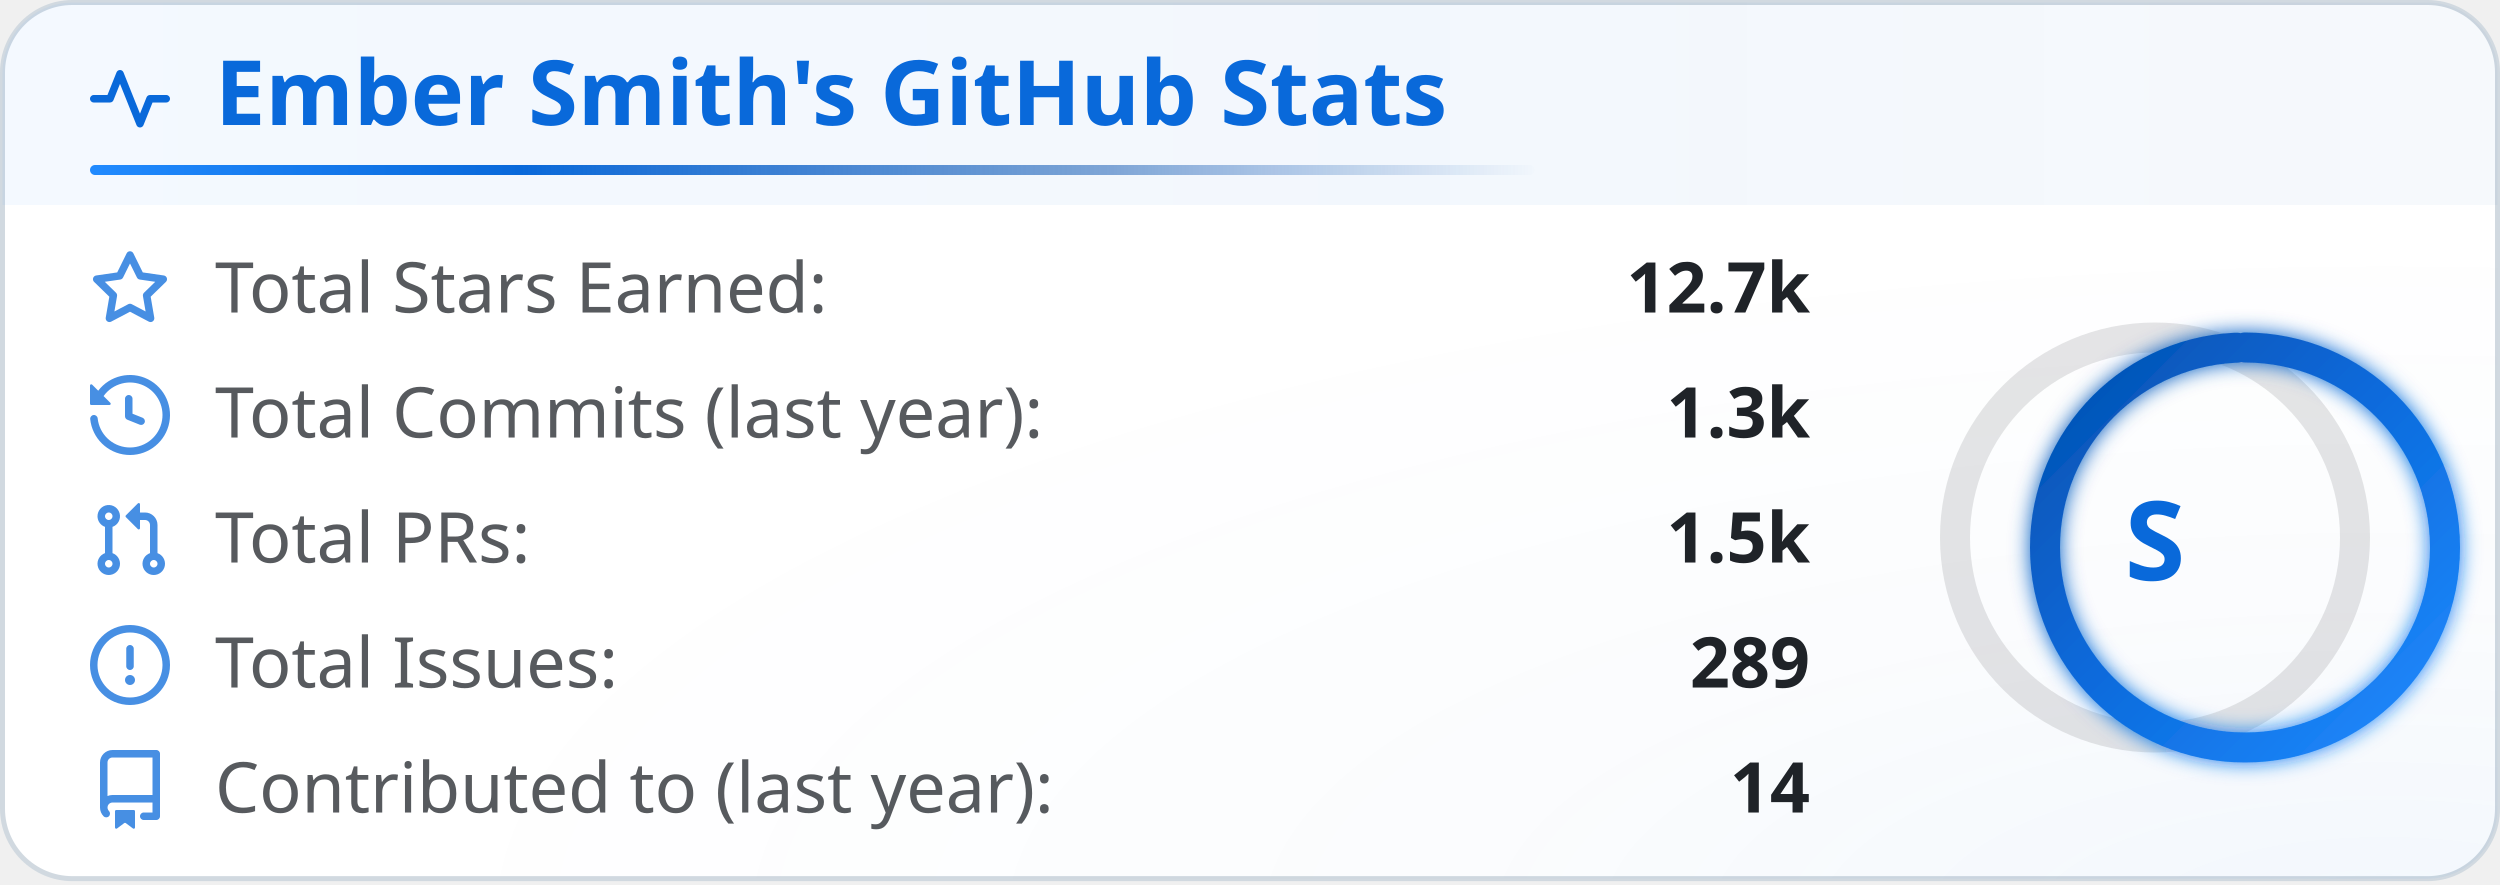
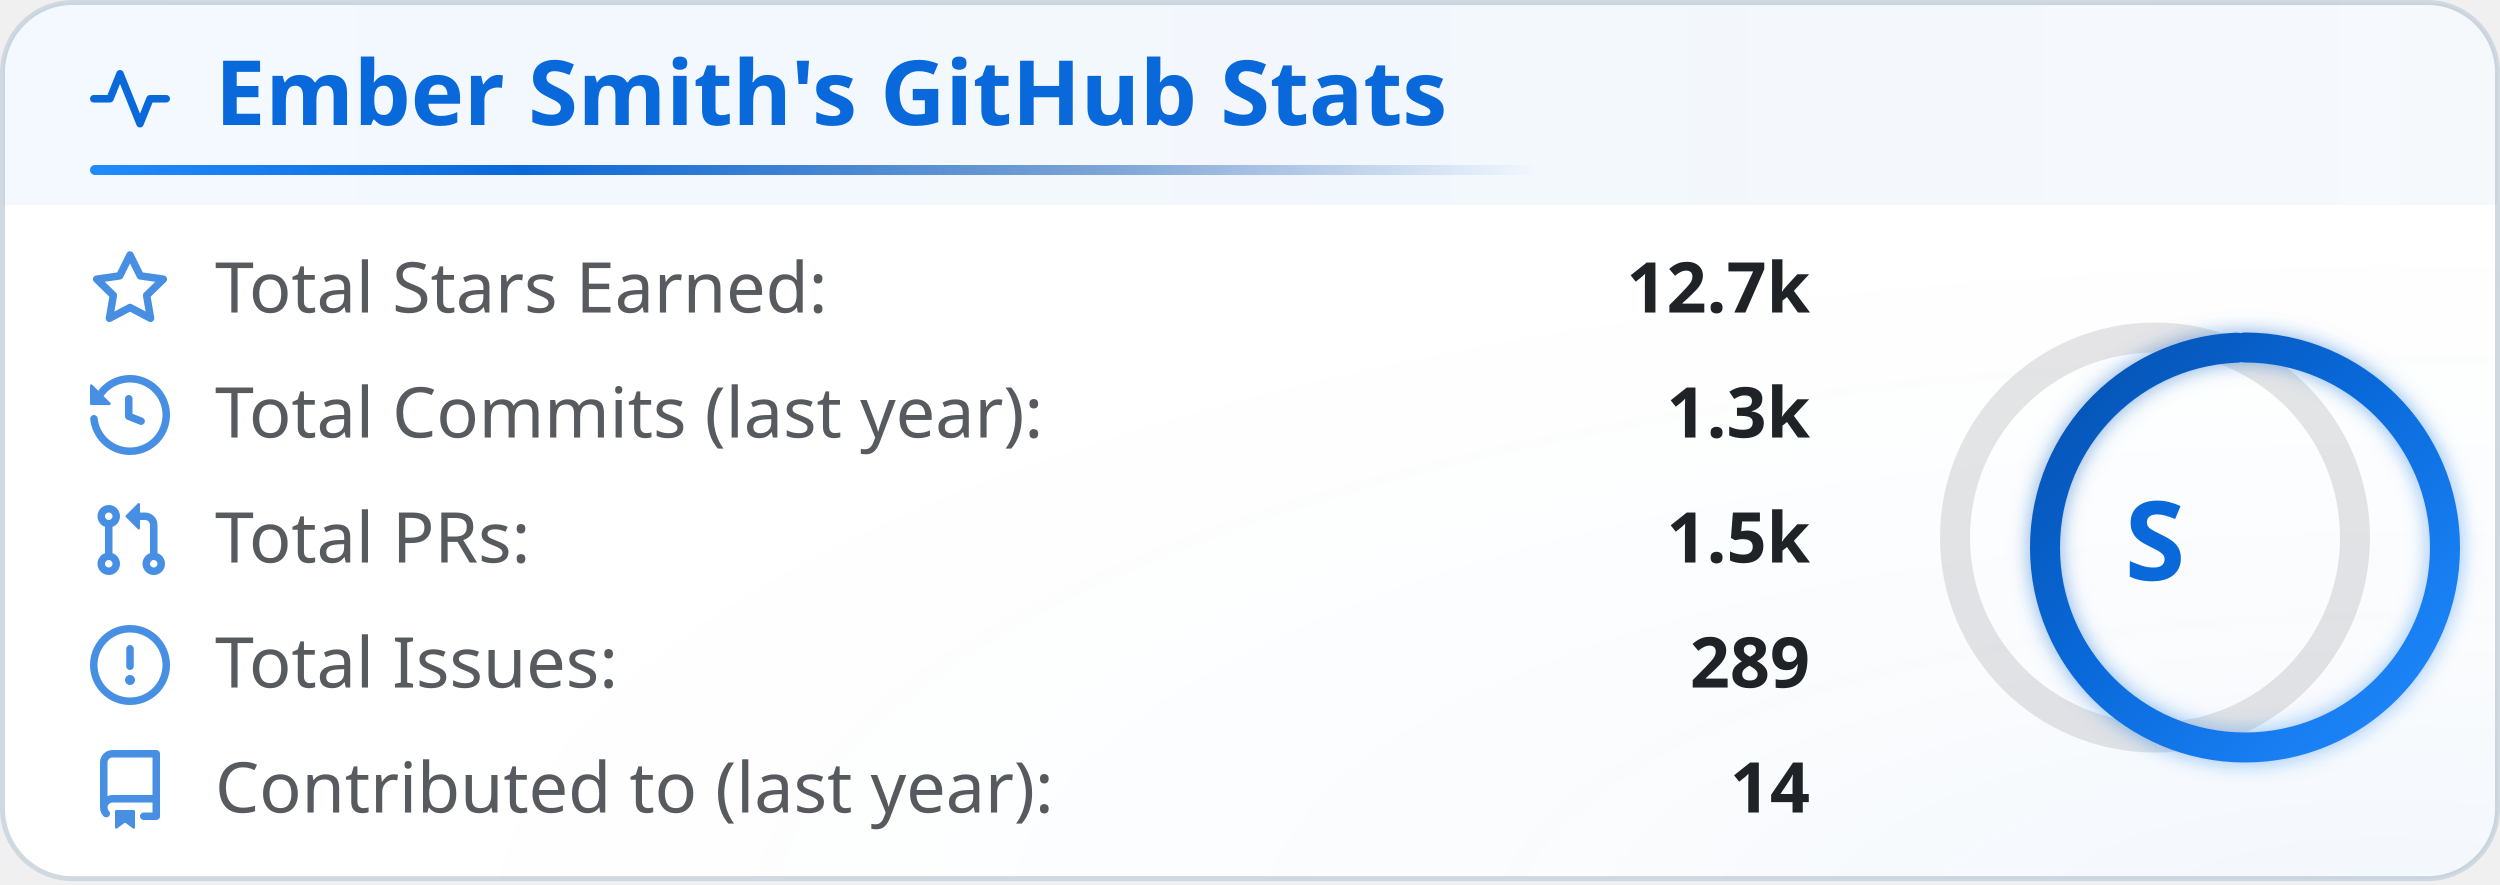
<svg xmlns="http://www.w3.org/2000/svg" width="500" height="177" viewBox="0 0 500 177" fill="none" role="img" aria-labelledby="title-id desc-id">
  <style>
    .header {
      font: 600 18px 'Segoe UI', Ubuntu, "Helvetica Neue", Sans-Serif;
      fill: #0969da;
      animation: fadeInAnimation 0.8s ease-in-out backwards;
    }
    /* The icon reads against the title rather than with it, so it keeps its own color. */
    .title-icon {
      fill: #0969da;
      animation: fadeInAnimation 0.8s ease-in-out backwards;
    }
    .title-accent {
      transform-box: fill-box;
      transform-origin: left center;
      animation: trailAnimation 0.9s cubic-bezier(0.2, 0.7, 0.2, 1) 0.2s backwards;
    }
    @supports(-moz-appearance: auto) {
      /* Selector detects Firefox */
      .header {
        font-size: 15.5px;
      }
    }
    .stat {
      font: 400 14px 'Segoe UI', Ubuntu, "Helvetica Neue", Sans-Serif;
      fill: #1f2328;
      font-variant-numeric: tabular-nums;
    }
    @supports(-moz-appearance: auto) {
      /* Selector detects Firefox */
      .stat {
        font-size: 12px;
      }
    }
    .stagger {
      animation: fadeInAnimation 0.3s ease-in-out backwards;
    }
    .rank-text {
      font: 700 22px 'Segoe UI', Ubuntu, "Helvetica Neue", Sans-Serif;
      fill: #0969da;
      transform: translate(-5px, 5px);
      animation: scaleInAnimation 0.3s ease-in-out backwards;
    }
    .rank-percentile-header {
      font-size: 14px;
    }
    .rank-percentile-text {
      font-size: 16px;
    }
    /* Labels recede so that the values read first. */
    .not_bold {
      font-weight: 400;
      opacity: 0.75;
    }
    .bold {
      font-weight: 600;
    }
    .icon {
      fill: #0969da;
      opacity: 0.75;
      display: block;
    }
    .rank-circle-rim {
      stroke: #1f2328;
      fill: none;
      stroke-width: 6;
      opacity: 0.12;
    }
    .rank-circle {
      stroke: url(#heat-ring);
      stroke-dasharray: 251.327;
      fill: none;
      stroke-width: 6;
      stroke-linecap: round;
      opacity: 1;
      transform-origin: -10px 8px;
      transform: rotate(-90deg);
      stroke-dashoffset: 1.612;
      animation: rankAnimation 0.8s backwards ease-in-out;
    }
    @keyframes rankAnimation {
      from {
        stroke-dashoffset: 251.327;
      }
      to {
        stroke-dashoffset: 1.612;
      }
    }
    /* A spark burns out at the top of its rise, so its resting frame is unlit. */
    .spark {
      fill: #218bff;
      opacity: 0;
      animation: sparkAnimation 3.4s ease-out 3 backwards;
    }
    @keyframes sparkAnimation {
      0% {
        opacity: 0;
        transform: translateY(0);
      }
      15% {
        opacity: 1;
      }
      100% {
        opacity: 0;
        transform: translateY(-56px);
      }
    }
    @media (prefers-color-scheme: dark) {
      .heat-0 {
        stop-color: #79c0ff;
      }
      .heat-1 {
        stop-color: #4493f8;
      }
      .heat-2 {
        stop-color: #1f6feb;
      }
      .glow-core {
        stop-color: #4493f8;
        stop-opacity: 0.13;
      }
      .glow-edge {
        stop-color: #1f6feb;
        stop-opacity: 0.046;
      }
      .band-0 {
        stop-color: #79c0ff;
        stop-opacity: 0.08;
      }
      .band-1 {
        stop-color: #4493f8;
        stop-opacity: 0.08;
      }
      .band-2 {
        stop-color: #1f6feb;
        stop-opacity: 0.056;
      }
      .header {
        fill: #4493f8;
      }
      .title-icon {
        fill: #4493f8;
      }
      .card-bg {
        fill: #0d1117;
        stroke: #3d444d;
      }
      .stat {
        fill: #f0f6fc;
      }
      .rank-text {
        fill: #4493f8;
      }
      .icon {
        fill: #4493f8;
      }
      .rank-circle-rim {
        stroke: #f0f6fc;
      }
      .spark {
        fill: #79c0ff;
      }
    }
    /* Animations */
    @keyframes scaleInAnimation {
      from {
        transform: translate(-5px, 5px) scale(0);
      }
      to {
        transform: translate(-5px, 5px) scale(1);
      }
    }
    @keyframes fadeInAnimation {
      from {
        opacity: 0;
      }
      to {
        opacity: 1;
      }
    }
    @keyframes trailAnimation {
      from {
        transform: scaleX(0);
      }
    }
    @media (prefers-reduced-motion: reduce) {
      * {
        animation-duration: 0s !important;
        animation-delay: 0s !important;
      }
    }
  </style>
  <defs>
    <linearGradient id="heat" x1="0" y1="0" x2="1" y2="0">
      <stop offset="0" class="heat-0" stop-color="#218bff" />
      <stop offset="0.55" class="heat-1" stop-color="#0969da" />
      <stop offset="1" class="heat-2" stop-color="#0550ae" />
    </linearGradient>
    <linearGradient id="heat-ring" x1="0" y1="1" x2="1" y2="0">
      <stop offset="0" class="heat-0" stop-color="#218bff" />
      <stop offset="0.55" class="heat-1" stop-color="#0969da" />
      <stop offset="1" class="heat-2" stop-color="#0550ae" />
    </linearGradient>
    <linearGradient id="heat-trail" x1="0" y1="0" x2="1" y2="0">
      <stop offset="0" class="heat-0" stop-color="#218bff" />
      <stop offset="0.3" class="heat-1" stop-color="#0969da" />
      <stop offset="0.7" class="heat-2" stop-color="#0550ae" stop-opacity="0.5" />
      <stop offset="1" class="heat-2" stop-color="#0550ae" stop-opacity="0" />
    </linearGradient>
    <linearGradient id="heat-band" x1="0" y1="0" x2="1" y2="0">
      <stop offset="0" class="band-0" stop-color="#218bff" stop-opacity="0.05" />
      <stop offset="0.55" class="band-1" stop-color="#0969da" stop-opacity="0.05" />
      <stop offset="1" class="band-2" stop-color="#0550ae" stop-opacity="0.035" />
    </linearGradient>
    <radialGradient id="heat-glow" cx="0.95" cy="1.05" r="0.8">
      <stop offset="0" class="glow-core" stop-color="#0969da" stop-opacity="0.05" />
      <stop offset="0.45" class="glow-edge" stop-color="#0550ae" stop-opacity="0.017" />
      <stop offset="1" class="heat-2" stop-color="#0550ae" stop-opacity="0" />
    </radialGradient>
    <filter id="heat-bloom" x="-50%" y="-50%" width="200%" height="200%">
-       <feGaussianBlur stdDeviation="2" result="bloom" />
-       <feMerge>
-         <feMergeNode in="bloom" />
-         <feMergeNode in="SourceGraphic" />
-       </feMerge>
+       <feGaussianBlur stdDeviation="2" />
+       <feComponentTransfer>
+         <feFuncA type="linear" slope="0.5" />
+       </feComponentTransfer>
    </filter>
  </defs>
  <rect data-testid="card-bg" class="card-bg" x="0.5" y="0.5" rx="14" height="99%" width="499" stroke="#d1d9e0" fill="#ffffff" stroke-opacity="1" />
  <rect data-testid="card-glow" x="0.5" y="0.5" rx="14" height="99%" width="499" fill="url(#heat-glow)" />
  <path data-testid="title-band" d="M0.5 14.5a14 14 0 0 1 14 -14h471a14 14 0 0 1 14 14v26.5h-499z" fill="url(#heat-band)" />
  <g data-testid="card-title" transform="translate(18, 25)">
    <g>
      <svg class="title-icon" x="0" y="-13" viewBox="0 0 16 16" version="1.1" width="16" height="16">
        <path d="M6 2c.306 0 .582.187.696.471L10 10.731l1.304-3.26A.751.751 0 0 1 12 7h3.25a.75.75 0 0 1 0 1.5h-2.742l-1.812 4.529a.751.751 0 0 1-1.392 0L6 4.769l-1.304 3.26A.751.751 0 0 1 4 8.5H.75a.75.75 0 0 1 0-1.5h2.742l1.812-4.529A.751.751 0 0 1 6 2Z" />
      </svg>
    </g>
    <g transform="translate(25, 0)">
      <text x="0" y="0" class="header" data-testid="header">Ember Smith's GitHub Stats</text>
    </g>
    <rect data-testid="title-accent" class="title-accent" x="0" y="8" width="288.9" height="2" rx="1" fill="url(#heat-trail)" />
  </g>
  <g data-testid="main-card-body" transform="translate(0, 50)">
    <g data-testid="rank-circle" transform="translate(441, 49.5)">
      <circle class="rank-circle-rim" cx="-10" cy="8" r="40" />
-       <circle class="rank-circle" cx="-10" cy="8" r="40" filter="url(#heat-bloom)" />
+       <circle class="rank-circle" cx="-10" cy="8" r="40" data-testid="rank-ring-glow" filter="url(#heat-bloom)" />
+       <circle class="rank-circle" cx="-10" cy="8" r="40" data-testid="rank-ring" />
      <g class="rank-text">
        <text x="-5" alignment-baseline="central" dominant-baseline="central" text-anchor="middle" y="3" data-testid="level-rank-icon">S</text>
      </g>
      <circle class="spark" cx="-36" cy="42" r="1.7" style="animation-delay: 0s" />
      <circle class="spark" cx="-20" cy="48" r="1.7" style="animation-delay: 1.1s" />
      <circle class="spark" cx="-6" cy="44" r="1.7" style="animation-delay: 2.2s" />
      <circle class="spark" cx="8" cy="50" r="1.7" style="animation-delay: 0.6s" />
      <circle class="spark" cx="20" cy="40" r="1.7" style="animation-delay: 1.7s" />
    </g>
    <svg x="0" y="0">
      <g>
        <g class="stagger" style="animation-delay: 120ms" transform="translate(18, 0)">
          <svg data-testid="icon" class="icon" viewBox="0 0 16 16" version="1.1" width="16" height="16">
            <path fill-rule="evenodd" d="M8 .25a.75.75 0 01.673.418l1.882 3.815 4.21.612a.75.75 0 01.416 1.279l-3.046 2.97.719 4.192a.75.75 0 01-1.088.791L8 12.347l-3.766 1.98a.75.75 0 01-1.088-.79l.72-4.194L.818 6.374a.75.75 0 01.416-1.28l4.21-.611L7.327.668A.75.75 0 018 .25zm0 2.445L6.615 5.5a.75.75 0 01-.564.41l-3.097.45 2.24 2.184a.75.75 0 01.216.664l-.528 3.084 2.769-1.456a.75.75 0 01.698 0l2.77 1.456-.53-3.084a.75.75 0 01.216-.664l2.24-2.183-3.096-.45a.75.75 0 01-.564-.41L8 2.694v.001z" />
          </svg>
          <text class="stat not_bold" x="25" y="12.5">Total Stars Earned:</text>
          <text class="stat bold" x="344" text-anchor="end" y="12.5" data-testid="stars">12.7k</text>
        </g>
      </g>
      <g transform="translate(0, 25)">
        <g class="stagger" style="animation-delay: 160ms" transform="translate(18, 0)">
          <svg data-testid="icon" class="icon" viewBox="0 0 16 16" version="1.1" width="16" height="16">
            <path fill-rule="evenodd" d="M1.643 3.143L.427 1.927A.25.25 0 000 2.104V5.75c0 .138.112.25.25.25h3.646a.25.25 0 00.177-.427L2.715 4.215a6.5 6.5 0 11-1.18 4.458.75.75 0 10-1.493.154 8.001 8.001 0 101.6-5.684zM7.75 4a.75.75 0 01.75.75v2.992l2.028.812a.75.75 0 01-.557 1.392l-2.5-1A.75.75 0 017 8.25v-3.5A.75.75 0 017.75 4z" />
          </svg>
          <text class="stat not_bold" x="25" y="12.5">Total Commits (last year):</text>
          <text class="stat bold" x="344" text-anchor="end" y="12.5" data-testid="commits">1.3k</text>
        </g>
      </g>
      <g transform="translate(0, 50)">
        <g class="stagger" style="animation-delay: 200ms" transform="translate(18, 0)">
          <svg data-testid="icon" class="icon" viewBox="0 0 16 16" version="1.1" width="16" height="16">
            <path fill-rule="evenodd" d="M7.177 3.073L9.573.677A.25.25 0 0110 .854v4.792a.25.25 0 01-.427.177L7.177 3.427a.25.25 0 010-.354zM3.75 2.5a.75.75 0 100 1.5.75.75 0 000-1.5zm-2.25.75a2.25 2.25 0 113 2.122v5.256a2.251 2.251 0 11-1.5 0V5.372A2.25 2.25 0 011.5 3.25zM11 2.5h-1V4h1a1 1 0 011 1v5.628a2.251 2.251 0 101.5 0V5A2.5 2.5 0 0011 2.5zm1 10.25a.75.75 0 111.5 0 .75.75 0 01-1.5 0zM3.75 12a.75.75 0 100 1.5.75.75 0 000-1.5z" />
          </svg>
          <text class="stat not_bold" x="25" y="12.5">Total PRs:</text>
          <text class="stat bold" x="344" text-anchor="end" y="12.5" data-testid="prs">1.5k</text>
        </g>
      </g>
      <g transform="translate(0, 75)">
        <g class="stagger" style="animation-delay: 240ms" transform="translate(18, 0)">
          <svg data-testid="icon" class="icon" viewBox="0 0 16 16" version="1.1" width="16" height="16">
            <path fill-rule="evenodd" d="M8 1.5a6.5 6.5 0 100 13 6.5 6.5 0 000-13zM0 8a8 8 0 1116 0A8 8 0 010 8zm9 3a1 1 0 11-2 0 1 1 0 012 0zm-.25-6.25a.75.75 0 00-1.5 0v3.5a.75.75 0 001.5 0v-3.5z" />
          </svg>
          <text class="stat not_bold" x="25" y="12.5">Total Issues:</text>
          <text class="stat bold" x="344" text-anchor="end" y="12.5" data-testid="issues">289</text>
        </g>
      </g>
      <g transform="translate(0, 100)">
        <g class="stagger" style="animation-delay: 280ms" transform="translate(18, 0)">
          <svg data-testid="icon" class="icon" viewBox="0 0 16 16" version="1.1" width="16" height="16">
            <path fill-rule="evenodd" d="M2 2.5A2.5 2.5 0 014.5 0h8.75a.75.75 0 01.75.75v12.5a.75.75 0 01-.75.75h-2.5a.75.75 0 110-1.5h1.75v-2h-8a1 1 0 00-.714 1.7.75.75 0 01-1.072 1.05A2.495 2.495 0 012 11.5v-9zm10.5-1V9h-8c-.356 0-.694.074-1 .208V2.5a1 1 0 011-1h8zM5 12.25v3.25a.25.25 0 00.4.2l1.45-1.087a.25.25 0 01.3 0L8.6 15.7a.25.25 0 00.4-.2v-3.25a.25.25 0 00-.25-.25h-3.5a.25.25 0 00-.25.25z" />
          </svg>
          <text class="stat not_bold" x="25" y="12.5">Contributed to (last year):</text>
          <text class="stat bold" x="344" text-anchor="end" y="12.5" data-testid="contributed_to">14</text>
        </g>
      </g>
    </svg>
  </g>
</svg>
